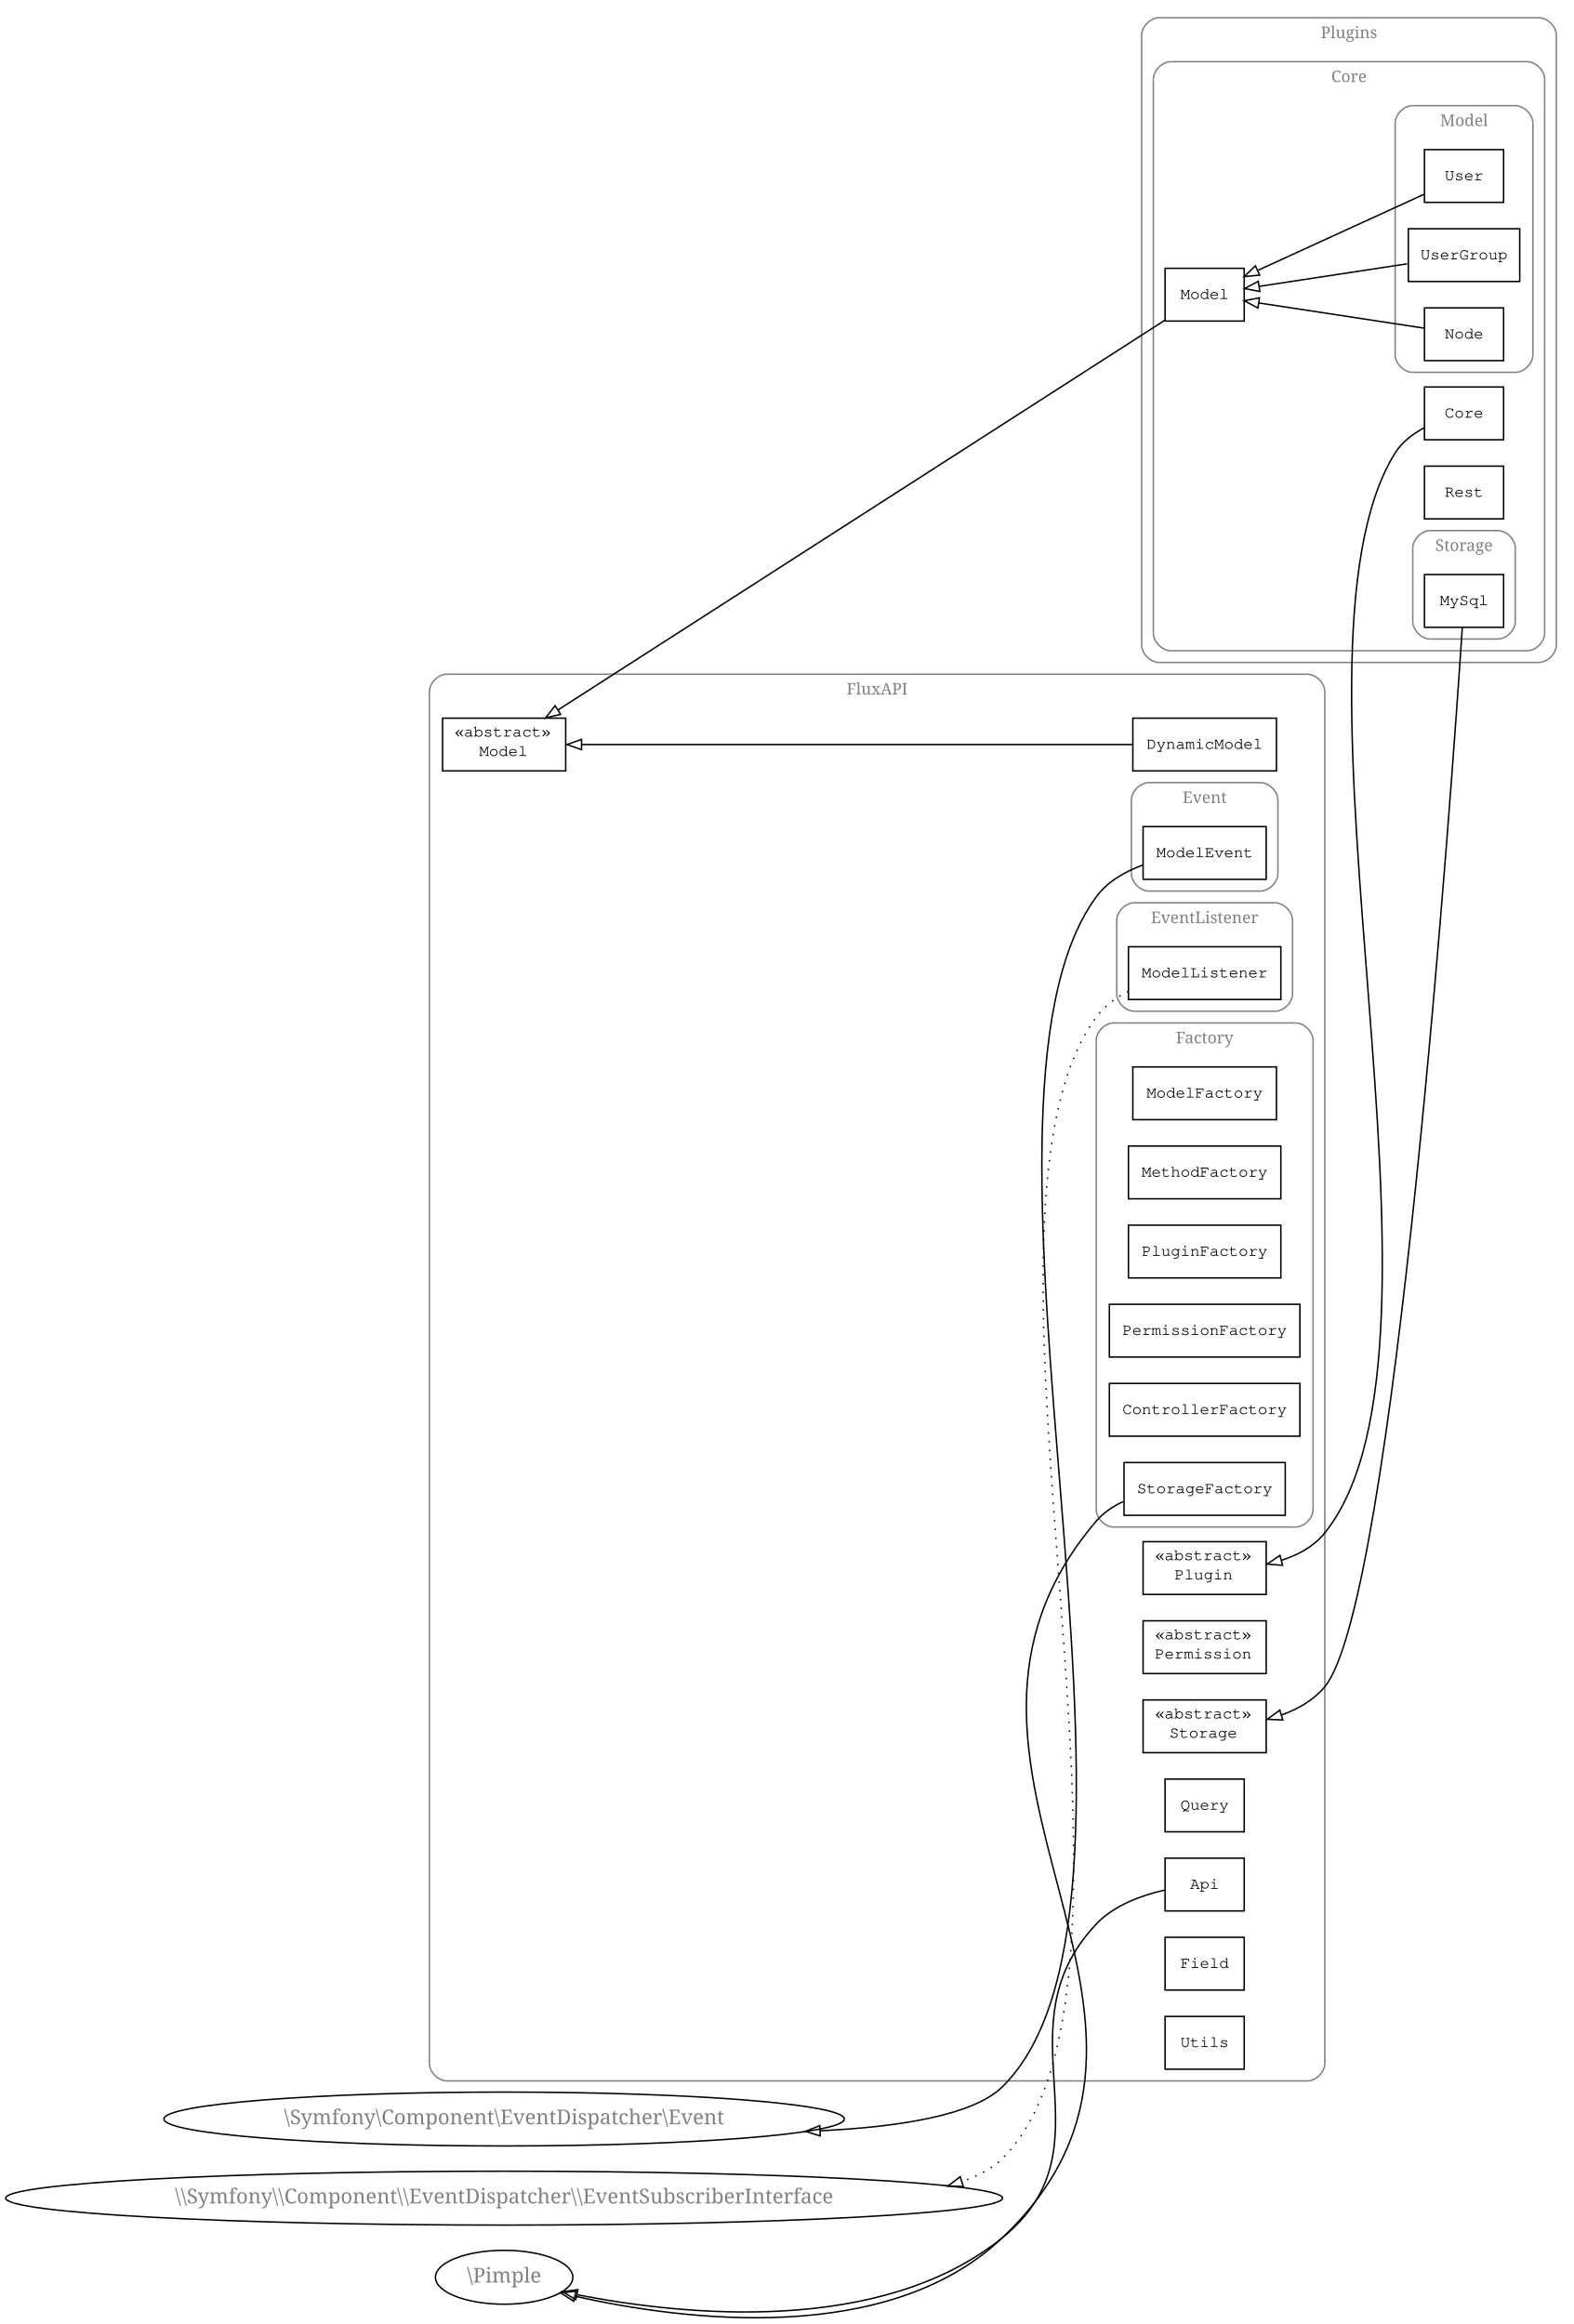
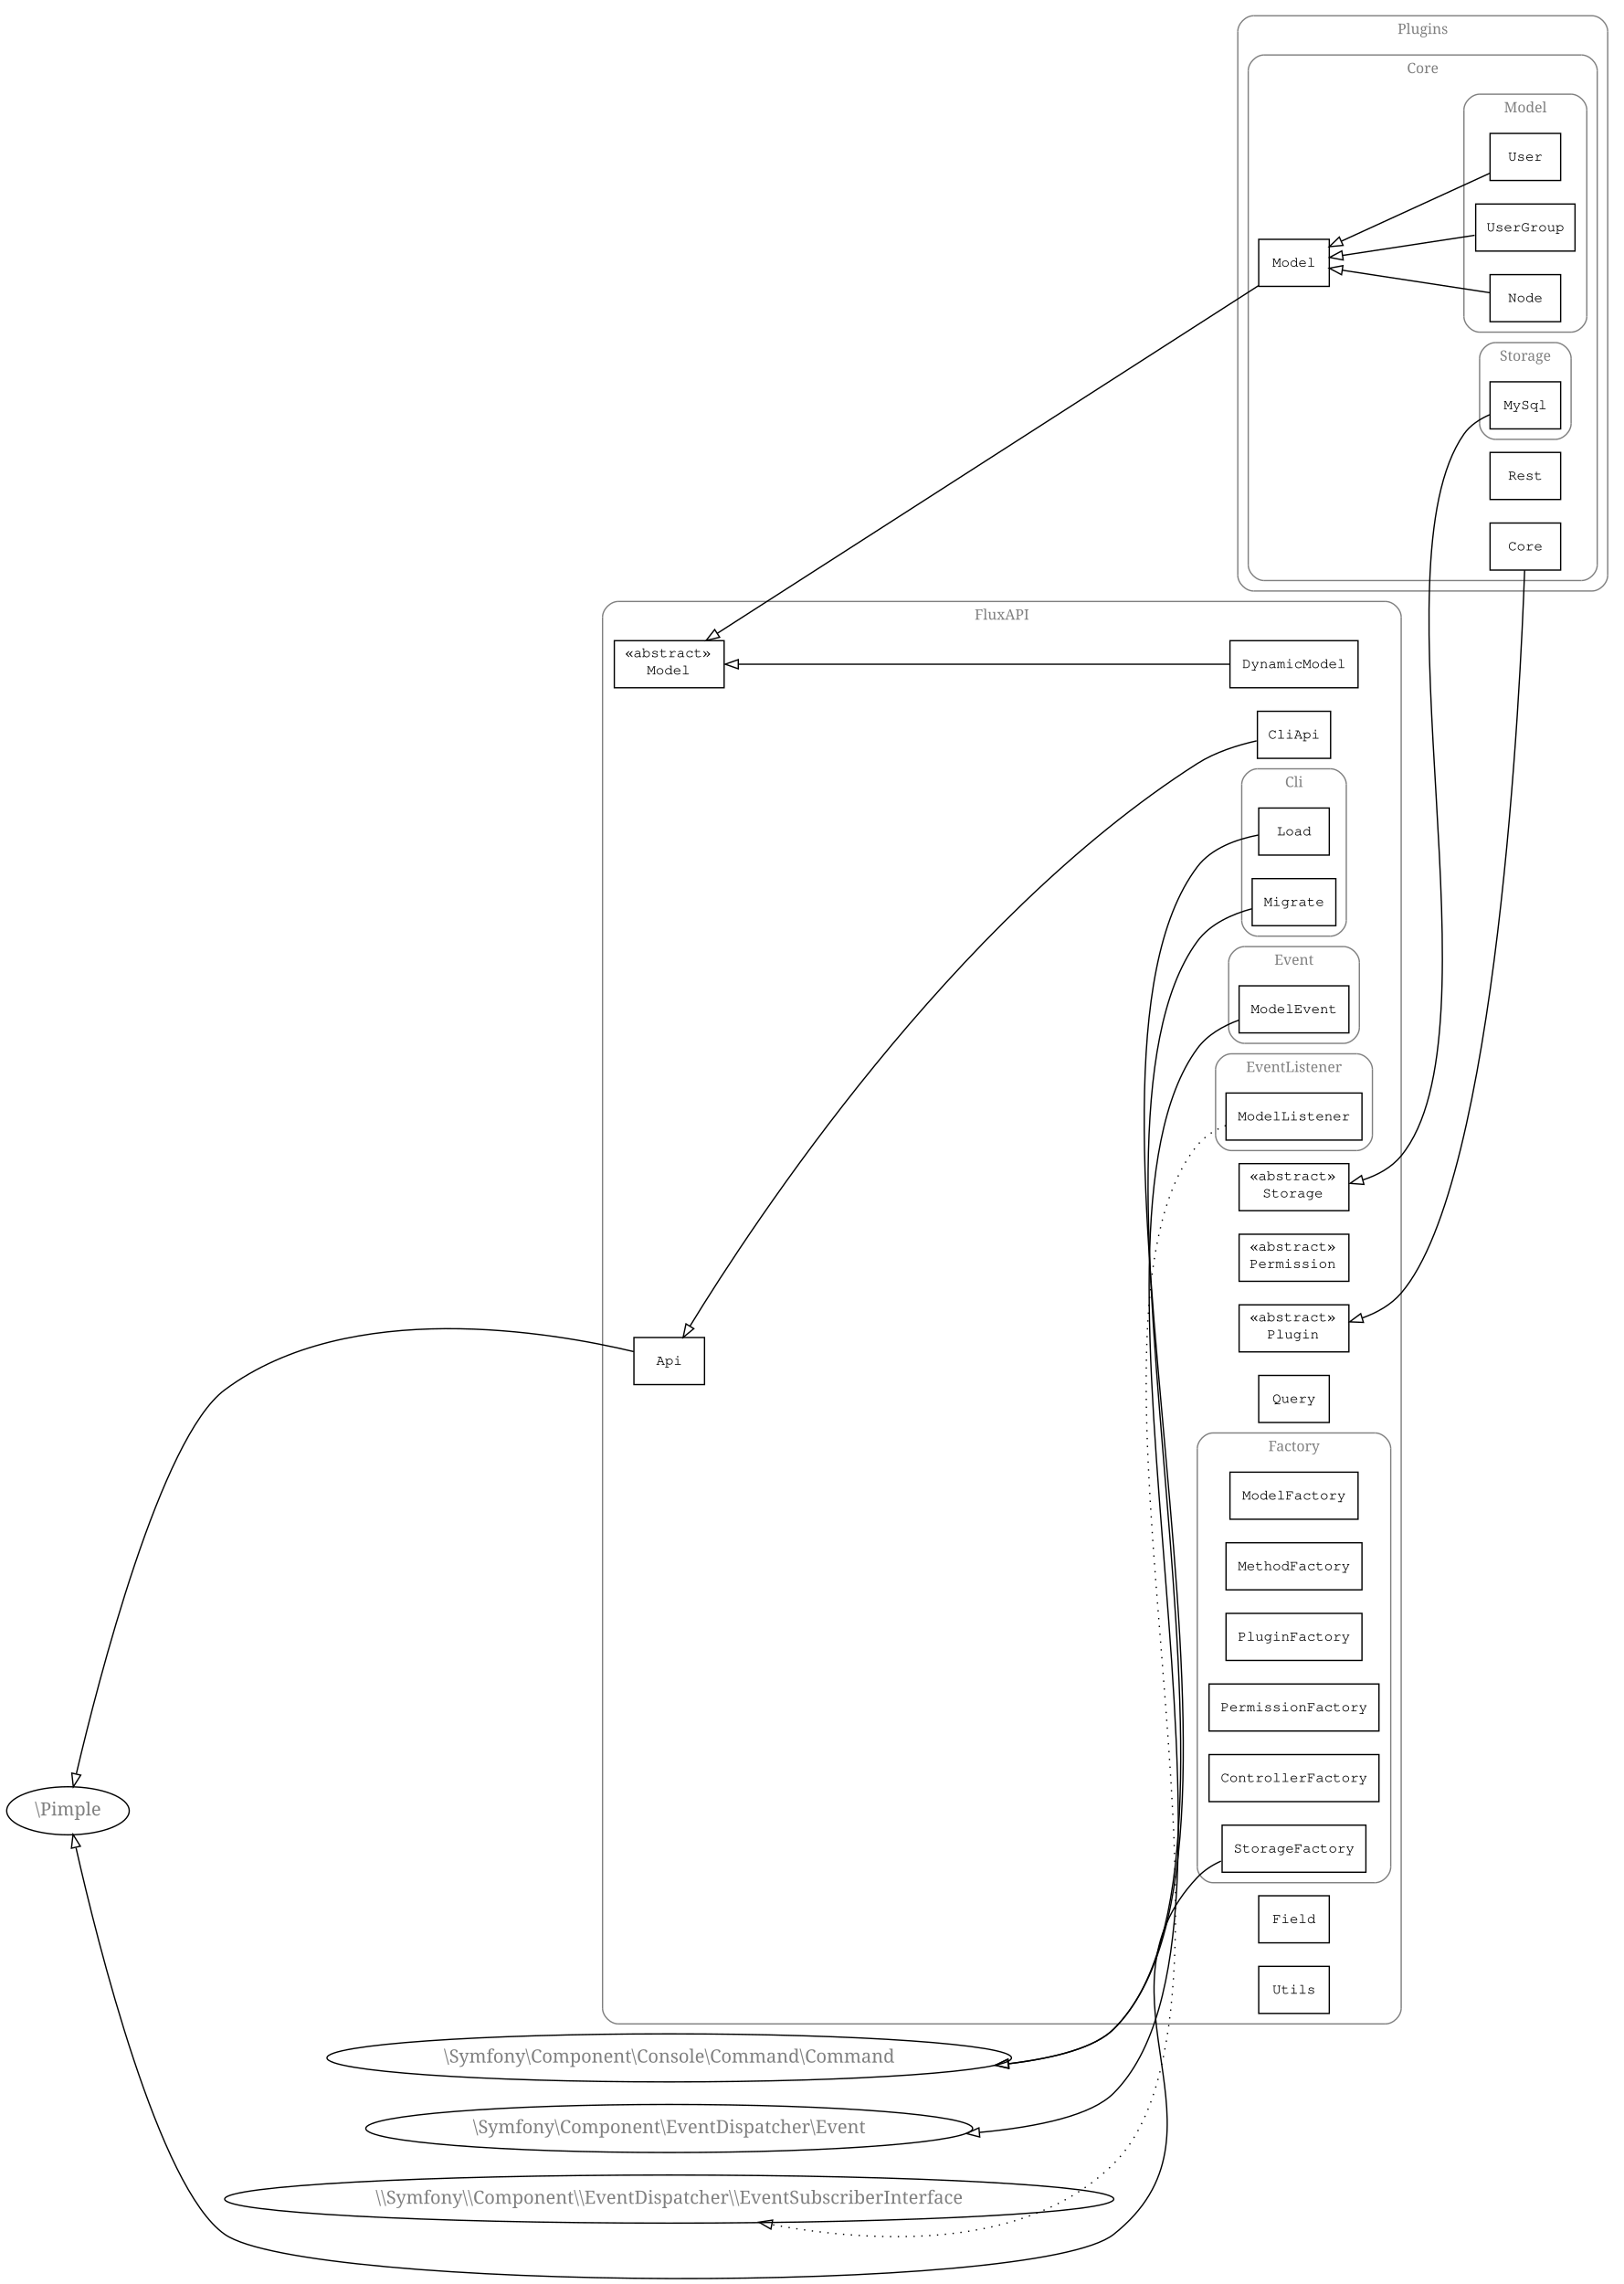
- <svg xmlns="http://www.w3.org/2000/svg" xmlns:xlink="http://www.w3.org/1999/xlink" width="1074pt" height="1586pt" viewBox="0.00 0.00 1074.00 1585.79">
-   <g id="graph1" class="graph" transform="scale(1 1) rotate(0) translate(4 1581.79)">
-     <polygon fill="white" stroke="white" points="-4,5 -4,-1581.79 1071,-1581.79 1071,5 -4,5" />
+ <svg xmlns="http://www.w3.org/2000/svg" xmlns:xlink="http://www.w3.org/1999/xlink" width="1242pt" height="1747pt" viewBox="0.00 0.00 1242.00 1746.90">
+   <g id="graph1" class="graph" transform="scale(1 1) rotate(0) translate(4 1742.9)">
+     <polygon fill="white" stroke="white" points="-4,5 -4,-1742.9 1239,-1742.9 1239,5 -4,5" />
    <g id="graph2" class="cluster">
-       <polyline fill="none" stroke="gray" points="301,-161.785 888,-161.785 " />
-       <path fill="none" stroke="gray" d="M888,-161.785C894,-161.785 900,-167.785 900,-173.785" />
-       <polyline fill="none" stroke="gray" points="900,-173.785 900,-1109.79 " />
-       <path fill="none" stroke="gray" d="M900,-1109.79C900,-1115.79 894,-1121.79 888,-1121.79" />
-       <polyline fill="none" stroke="gray" points="888,-1121.79 301,-1121.79 " />
-       <path fill="none" stroke="gray" d="M301,-1121.79C295,-1121.79 289,-1115.79 289,-1109.79" />
-       <polyline fill="none" stroke="gray" points="289,-1109.79 289,-173.785 " />
-       <path fill="none" stroke="gray" d="M289,-173.785C289,-167.785 295,-161.785 301,-161.785" />
-       <text text-anchor="middle" x="594.5" y="-1107.89" font-family="Times Roman,serif" font-size="11.00" fill="gray">FluxAPI</text>
+       <polyline fill="none" stroke="gray" points="469,-194.904 1056,-194.904 " />
+       <path fill="none" stroke="gray" d="M1056,-194.904C1062,-194.904 1068,-200.904 1068,-206.904" />
+       <polyline fill="none" stroke="gray" points="1068,-206.904 1068,-1270.9 " />
+       <path fill="none" stroke="gray" d="M1068,-1270.9C1068,-1276.9 1062,-1282.9 1056,-1282.9" />
+       <polyline fill="none" stroke="gray" points="1056,-1282.9 469,-1282.9 " />
+       <path fill="none" stroke="gray" d="M469,-1282.9C463,-1282.9 457,-1276.9 457,-1270.9" />
+       <polyline fill="none" stroke="gray" points="457,-1270.9 457,-206.904 " />
+       <path fill="none" stroke="gray" d="M457,-206.904C457,-200.904 463,-194.904 469,-194.904" />
+       <text text-anchor="middle" x="762.5" y="-1269" font-family="Times Roman,serif" font-size="11.00" fill="gray">FluxAPI</text>
    </g>
    <g id="graph3" class="cluster">
-       <polyline fill="none" stroke="gray" points="780,-973.785 856,-973.785 " />
-       <path fill="none" stroke="gray" d="M856,-973.785C862,-973.785 868,-979.785 868,-985.785" />
-       <polyline fill="none" stroke="gray" points="868,-985.785 868,-1035.79 " />
-       <path fill="none" stroke="gray" d="M868,-1035.79C868,-1041.79 862,-1047.79 856,-1047.79" />
-       <polyline fill="none" stroke="gray" points="856,-1047.79 780,-1047.79 " />
-       <path fill="none" stroke="gray" d="M780,-1047.79C774,-1047.79 768,-1041.79 768,-1035.79" />
-       <polyline fill="none" stroke="gray" points="768,-1035.79 768,-985.785 " />
-       <path fill="none" stroke="gray" d="M768,-985.785C768,-979.785 774,-973.785 780,-973.785" />
-       <text text-anchor="middle" x="818" y="-1033.89" font-family="Times Roman,serif" font-size="11.00" fill="gray">Event</text>
+       <polyline fill="none" stroke="gray" points="958,-1026.9 1014,-1026.9 " />
+       <path fill="none" stroke="gray" d="M1014,-1026.9C1020,-1026.9 1026,-1032.9 1026,-1038.9" />
+       <polyline fill="none" stroke="gray" points="1026,-1038.9 1026,-1142.9 " />
+       <path fill="none" stroke="gray" d="M1026,-1142.9C1026,-1148.9 1020,-1154.9 1014,-1154.9" />
+       <polyline fill="none" stroke="gray" points="1014,-1154.9 958,-1154.9 " />
+       <path fill="none" stroke="gray" d="M958,-1154.9C952,-1154.9 946,-1148.9 946,-1142.9" />
+       <polyline fill="none" stroke="gray" points="946,-1142.9 946,-1038.9 " />
+       <path fill="none" stroke="gray" d="M946,-1038.9C946,-1032.9 952,-1026.9 958,-1026.9" />
+       <text text-anchor="middle" x="986" y="-1141" font-family="Times Roman,serif" font-size="11.00" fill="gray">Cli</text>
    </g>
    <g id="graph4" class="cluster">
-       <polyline fill="none" stroke="gray" points="770,-891.785 866,-891.785 " />
-       <path fill="none" stroke="gray" d="M866,-891.785C872,-891.785 878,-897.785 878,-903.785" />
-       <polyline fill="none" stroke="gray" points="878,-903.785 878,-953.785 " />
-       <path fill="none" stroke="gray" d="M878,-953.785C878,-959.785 872,-965.785 866,-965.785" />
-       <polyline fill="none" stroke="gray" points="866,-965.785 770,-965.785 " />
-       <path fill="none" stroke="gray" d="M770,-965.785C764,-965.785 758,-959.785 758,-953.785" />
-       <polyline fill="none" stroke="gray" points="758,-953.785 758,-903.785 " />
-       <path fill="none" stroke="gray" d="M758,-903.785C758,-897.785 764,-891.785 770,-891.785" />
-       <text text-anchor="middle" x="818" y="-951.885" font-family="Times Roman,serif" font-size="11.00" fill="gray">EventListener</text>
+       <polyline fill="none" stroke="gray" points="948,-944.904 1024,-944.904 " />
+       <path fill="none" stroke="gray" d="M1024,-944.904C1030,-944.904 1036,-950.904 1036,-956.904" />
+       <polyline fill="none" stroke="gray" points="1036,-956.904 1036,-1006.9 " />
+       <path fill="none" stroke="gray" d="M1036,-1006.9C1036,-1012.9 1030,-1018.9 1024,-1018.9" />
+       <polyline fill="none" stroke="gray" points="1024,-1018.9 948,-1018.9 " />
+       <path fill="none" stroke="gray" d="M948,-1018.9C942,-1018.9 936,-1012.9 936,-1006.9" />
+       <polyline fill="none" stroke="gray" points="936,-1006.9 936,-956.904 " />
+       <path fill="none" stroke="gray" d="M936,-956.904C936,-950.904 942,-944.904 948,-944.904" />
+       <text text-anchor="middle" x="986" y="-1005" font-family="Times Roman,serif" font-size="11.00" fill="gray">Event</text>
    </g>
    <g id="graph5" class="cluster">
-       <polyline fill="none" stroke="gray" points="756,-539.785 880,-539.785 " />
-       <path fill="none" stroke="gray" d="M880,-539.785C886,-539.785 892,-545.785 892,-551.785" />
-       <polyline fill="none" stroke="gray" points="892,-551.785 892,-871.785 " />
-       <path fill="none" stroke="gray" d="M892,-871.785C892,-877.785 886,-883.785 880,-883.785" />
-       <polyline fill="none" stroke="gray" points="880,-883.785 756,-883.785 " />
-       <path fill="none" stroke="gray" d="M756,-883.785C750,-883.785 744,-877.785 744,-871.785" />
-       <polyline fill="none" stroke="gray" points="744,-871.785 744,-551.785 " />
-       <path fill="none" stroke="gray" d="M744,-551.785C744,-545.785 750,-539.785 756,-539.785" />
-       <text text-anchor="middle" x="818" y="-869.885" font-family="Times Roman,serif" font-size="11.00" fill="gray">Factory</text>
+       <polyline fill="none" stroke="gray" points="938,-862.904 1034,-862.904 " />
+       <path fill="none" stroke="gray" d="M1034,-862.904C1040,-862.904 1046,-868.904 1046,-874.904" />
+       <polyline fill="none" stroke="gray" points="1046,-874.904 1046,-924.904 " />
+       <path fill="none" stroke="gray" d="M1046,-924.904C1046,-930.904 1040,-936.904 1034,-936.904" />
+       <polyline fill="none" stroke="gray" points="1034,-936.904 938,-936.904 " />
+       <path fill="none" stroke="gray" d="M938,-936.904C932,-936.904 926,-930.904 926,-924.904" />
+       <polyline fill="none" stroke="gray" points="926,-924.904 926,-874.904 " />
+       <path fill="none" stroke="gray" d="M926,-874.904C926,-868.904 932,-862.904 938,-862.904" />
+       <text text-anchor="middle" x="986" y="-923.004" font-family="Times Roman,serif" font-size="11.00" fill="gray">EventListener</text>
    </g>
    <g id="graph6" class="cluster">
-       <polyline fill="none" stroke="gray" points="787,-1129.79 1046,-1129.79 " />
-       <path fill="none" stroke="gray" d="M1046,-1129.79C1052,-1129.79 1058,-1135.79 1058,-1141.79" />
-       <polyline fill="none" stroke="gray" points="1058,-1141.79 1058,-1557.79 " />
-       <path fill="none" stroke="gray" d="M1058,-1557.79C1058,-1563.79 1052,-1569.79 1046,-1569.79" />
-       <polyline fill="none" stroke="gray" points="1046,-1569.79 787,-1569.79 " />
-       <path fill="none" stroke="gray" d="M787,-1569.79C781,-1569.79 775,-1563.79 775,-1557.79" />
-       <polyline fill="none" stroke="gray" points="775,-1557.79 775,-1141.79 " />
-       <path fill="none" stroke="gray" d="M775,-1141.79C775,-1135.79 781,-1129.79 787,-1129.79" />
-       <text text-anchor="middle" x="916.5" y="-1555.89" font-family="Times Roman,serif" font-size="11.00" fill="gray">Plugins</text>
+       <polyline fill="none" stroke="gray" points="924,-302.904 1048,-302.904 " />
+       <path fill="none" stroke="gray" d="M1048,-302.904C1054,-302.904 1060,-308.904 1060,-314.904" />
+       <polyline fill="none" stroke="gray" points="1060,-314.904 1060,-634.904 " />
+       <path fill="none" stroke="gray" d="M1060,-634.904C1060,-640.904 1054,-646.904 1048,-646.904" />
+       <polyline fill="none" stroke="gray" points="1048,-646.904 924,-646.904 " />
+       <path fill="none" stroke="gray" d="M924,-646.904C918,-646.904 912,-640.904 912,-634.904" />
+       <polyline fill="none" stroke="gray" points="912,-634.904 912,-314.904 " />
+       <path fill="none" stroke="gray" d="M912,-314.904C912,-308.904 918,-302.904 924,-302.904" />
+       <text text-anchor="middle" x="986" y="-633.004" font-family="Times Roman,serif" font-size="11.00" fill="gray">Factory</text>
    </g>
    <g id="graph7" class="cluster">
-       <polyline fill="none" stroke="gray" points="795,-1137.79 1038,-1137.79 " />
-       <path fill="none" stroke="gray" d="M1038,-1137.79C1044,-1137.79 1050,-1143.79 1050,-1149.79" />
-       <polyline fill="none" stroke="gray" points="1050,-1149.79 1050,-1527.79 " />
-       <path fill="none" stroke="gray" d="M1050,-1527.79C1050,-1533.79 1044,-1539.79 1038,-1539.79" />
-       <polyline fill="none" stroke="gray" points="1038,-1539.79 795,-1539.79 " />
-       <path fill="none" stroke="gray" d="M795,-1539.79C789,-1539.79 783,-1533.79 783,-1527.79" />
-       <polyline fill="none" stroke="gray" points="783,-1527.79 783,-1149.79 " />
-       <path fill="none" stroke="gray" d="M783,-1149.79C783,-1143.79 789,-1137.79 795,-1137.79" />
-       <text text-anchor="middle" x="916.5" y="-1525.89" font-family="Times Roman,serif" font-size="11.00" fill="gray">Core</text>
+       <polyline fill="none" stroke="gray" points="955,-1290.9 1214,-1290.9 " />
+       <path fill="none" stroke="gray" d="M1214,-1290.9C1220,-1290.9 1226,-1296.9 1226,-1302.9" />
+       <polyline fill="none" stroke="gray" points="1226,-1302.9 1226,-1718.9 " />
+       <path fill="none" stroke="gray" d="M1226,-1718.9C1226,-1724.9 1220,-1730.9 1214,-1730.9" />
+       <polyline fill="none" stroke="gray" points="1214,-1730.9 955,-1730.9 " />
+       <path fill="none" stroke="gray" d="M955,-1730.9C949,-1730.9 943,-1724.9 943,-1718.9" />
+       <polyline fill="none" stroke="gray" points="943,-1718.9 943,-1302.9 " />
+       <path fill="none" stroke="gray" d="M943,-1302.9C943,-1296.9 949,-1290.9 955,-1290.9" />
+       <text text-anchor="middle" x="1084.5" y="-1717" font-family="Times Roman,serif" font-size="11.00" fill="gray">Plugins</text>
    </g>
    <g id="graph8" class="cluster">
-       <polyline fill="none" stroke="gray" points="960,-1327.79 1030,-1327.79 " />
-       <path fill="none" stroke="gray" d="M1030,-1327.79C1036,-1327.79 1042,-1333.79 1042,-1339.79" />
-       <polyline fill="none" stroke="gray" points="1042,-1339.79 1042,-1497.79 " />
-       <path fill="none" stroke="gray" d="M1042,-1497.79C1042,-1503.79 1036,-1509.79 1030,-1509.79" />
-       <polyline fill="none" stroke="gray" points="1030,-1509.79 960,-1509.79 " />
-       <path fill="none" stroke="gray" d="M960,-1509.79C954,-1509.79 948,-1503.79 948,-1497.79" />
-       <polyline fill="none" stroke="gray" points="948,-1497.79 948,-1339.79 " />
-       <path fill="none" stroke="gray" d="M948,-1339.79C948,-1333.79 954,-1327.79 960,-1327.79" />
-       <text text-anchor="middle" x="995" y="-1495.89" font-family="Times Roman,serif" font-size="11.00" fill="gray">Model</text>
+       <polyline fill="none" stroke="gray" points="963,-1298.9 1206,-1298.9 " />
+       <path fill="none" stroke="gray" d="M1206,-1298.9C1212,-1298.9 1218,-1304.9 1218,-1310.9" />
+       <polyline fill="none" stroke="gray" points="1218,-1310.9 1218,-1688.9 " />
+       <path fill="none" stroke="gray" d="M1218,-1688.9C1218,-1694.9 1212,-1700.9 1206,-1700.9" />
+       <polyline fill="none" stroke="gray" points="1206,-1700.9 963,-1700.9 " />
+       <path fill="none" stroke="gray" d="M963,-1700.9C957,-1700.9 951,-1694.9 951,-1688.9" />
+       <polyline fill="none" stroke="gray" points="951,-1688.9 951,-1310.9 " />
+       <path fill="none" stroke="gray" d="M951,-1310.9C951,-1304.9 957,-1298.9 963,-1298.9" />
+       <text text-anchor="middle" x="1084.5" y="-1687" font-family="Times Roman,serif" font-size="11.00" fill="gray">Core</text>
    </g>
    <g id="graph9" class="cluster">
-       <polyline fill="none" stroke="gray" points="972,-1145.79 1018,-1145.79 " />
-       <path fill="none" stroke="gray" d="M1018,-1145.79C1024,-1145.79 1030,-1151.79 1030,-1157.79" />
-       <polyline fill="none" stroke="gray" points="1030,-1157.79 1030,-1207.79 " />
-       <path fill="none" stroke="gray" d="M1030,-1207.79C1030,-1213.79 1024,-1219.79 1018,-1219.79" />
-       <polyline fill="none" stroke="gray" points="1018,-1219.79 972,-1219.79 " />
-       <path fill="none" stroke="gray" d="M972,-1219.79C966,-1219.79 960,-1213.79 960,-1207.79" />
-       <polyline fill="none" stroke="gray" points="960,-1207.79 960,-1157.79 " />
-       <path fill="none" stroke="gray" d="M960,-1157.79C960,-1151.79 966,-1145.79 972,-1145.79" />
-       <text text-anchor="middle" x="995" y="-1205.89" font-family="Times Roman,serif" font-size="11.00" fill="gray">Storage</text>
+       <polyline fill="none" stroke="gray" points="1128,-1488.9 1198,-1488.9 " />
+       <path fill="none" stroke="gray" d="M1198,-1488.9C1204,-1488.9 1210,-1494.9 1210,-1500.9" />
+       <polyline fill="none" stroke="gray" points="1210,-1500.9 1210,-1658.9 " />
+       <path fill="none" stroke="gray" d="M1210,-1658.9C1210,-1664.9 1204,-1670.9 1198,-1670.9" />
+       <polyline fill="none" stroke="gray" points="1198,-1670.9 1128,-1670.9 " />
+       <path fill="none" stroke="gray" d="M1128,-1670.9C1122,-1670.9 1116,-1664.9 1116,-1658.9" />
+       <polyline fill="none" stroke="gray" points="1116,-1658.9 1116,-1500.9 " />
+       <path fill="none" stroke="gray" d="M1116,-1500.9C1116,-1494.9 1122,-1488.9 1128,-1488.9" />
+       <text text-anchor="middle" x="1163" y="-1657" font-family="Times Roman,serif" font-size="11.00" fill="gray">Model</text>
+     </g>
+     <g id="graph10" class="cluster">
+       <polyline fill="none" stroke="gray" points="1140,-1406.9 1186,-1406.9 " />
+       <path fill="none" stroke="gray" d="M1186,-1406.9C1192,-1406.9 1198,-1412.9 1198,-1418.9" />
+       <polyline fill="none" stroke="gray" points="1198,-1418.9 1198,-1468.9 " />
+       <path fill="none" stroke="gray" d="M1198,-1468.9C1198,-1474.9 1192,-1480.9 1186,-1480.9" />
+       <polyline fill="none" stroke="gray" points="1186,-1480.9 1140,-1480.9 " />
+       <path fill="none" stroke="gray" d="M1140,-1480.9C1134,-1480.9 1128,-1474.9 1128,-1468.9" />
+       <polyline fill="none" stroke="gray" points="1128,-1468.9 1128,-1418.9 " />
+       <path fill="none" stroke="gray" d="M1128,-1418.9C1128,-1412.9 1134,-1406.9 1140,-1406.9" />
+       <text text-anchor="middle" x="1163" y="-1467" font-family="Times Roman,serif" font-size="11.00" fill="gray">Storage</text>
    </g>
    <g id="node3" class="node">
+       <a xlink:href="FluxAPI.Cli.Load.html" xlink:title="Load" target="_parent">
+         <polygon fill="none" stroke="black" points="1013,-1124.9 959,-1124.9 959,-1088.9 1013,-1088.9 1013,-1124.9" />
+         <text text-anchor="middle" x="986" y="-1104" font-family="Courier,monospace" font-size="11.00">Load</text>
+       </a>
+     </g>
+     <g id="node43" class="node">
+       <ellipse fill="none" stroke="black" cx="508" cy="-168.904" rx="261.837" ry="18.385" />
+       <text text-anchor="middle" x="508" y="-165.304" font-family="Times Roman,serif" font-size="14.00" fill="gray">\Symfony\Component\Console\Command\Command</text>
+     </g>
+     <g id="edge17" class="edge">
+       <path fill="none" stroke="black" d="M958.754,-1104.25C942.501,-1101.14 922.955,-1094.42 912,-1079.9 792.7,-921.796 988.561,-330.45 848,-190.904 833.935,-176.941 803.936,-168.78 767.31,-164.341" />
+       <polygon fill="none" stroke="black" points="767.663,-160.859 757.339,-163.239 766.893,-167.817 767.663,-160.859" />
+     </g>
+     <g id="node4" class="node">
+       <a xlink:href="FluxAPI.Cli.Migrate.html" xlink:title="Migrate" target="_parent">
+         <polygon fill="none" stroke="black" points="1018,-1070.9 954,-1070.9 954,-1034.9 1018,-1034.9 1018,-1070.9" />
+         <text text-anchor="middle" x="986" y="-1050" font-family="Courier,monospace" font-size="11.00">Migrate</text>
+       </a>
+     </g>
+     <g id="edge19" class="edge">
+       <path fill="none" stroke="black" d="M953.847,-1047.87C938.69,-1043.77 921.817,-1036.33 912,-1022.9 802.571,-873.199 979.917,-321.227 848,-190.904 834.009,-177.082 804.345,-168.956 768.095,-164.5" />
+       <polygon fill="none" stroke="black" points="768.03,-160.971 757.704,-163.339 767.253,-167.928 768.03,-160.971" />
+     </g>
+     <g id="node6" class="node">
      <a xlink:href="FluxAPI.Event.ModelEvent.html" xlink:title="ModelEvent" target="_parent">
-         <polygon fill="none" stroke="black" points="860,-1017.79 776,-1017.79 776,-981.785 860,-981.785 860,-1017.79" />
-         <text text-anchor="middle" x="818" y="-996.885" font-family="Courier,monospace" font-size="11.00">ModelEvent</text>
+         <polygon fill="none" stroke="black" points="1028,-988.904 944,-988.904 944,-952.904 1028,-952.904 1028,-988.904" />
+         <text text-anchor="middle" x="986" y="-968.004" font-family="Courier,monospace" font-size="11.00">ModelEvent</text>
+       </a>
+     </g>
+     <g id="node48" class="node">
+       <ellipse fill="none" stroke="black" cx="508" cy="-114.904" rx="232.138" ry="18.385" />
+       <text text-anchor="middle" x="508" y="-111.304" font-family="Times Roman,serif" font-size="14.00" fill="gray">\Symfony\Component\EventDispatcher\Event</text>
+     </g>
+     <g id="edge25" class="edge">
+       <path fill="none" stroke="black" d="M943.863,-962.692C931.731,-958.248 919.706,-951.412 912,-940.904 806.659,-797.268 973.996,-267.814 848,-141.904 831.234,-125.15 791.705,-116.234 745.289,-111.893" />
+       <polygon fill="none" stroke="black" points="745.548,-108.402 735.286,-111.034 744.95,-115.376 745.548,-108.402" />
+     </g>
+     <g id="node8" class="node">
+       <a xlink:href="FluxAPI.EventListener.ModelListener.html" xlink:title="ModelListener" target="_parent">
+         <polygon fill="none" stroke="black" points="1038,-906.904 934,-906.904 934,-870.904 1038,-870.904 1038,-906.904" />
+         <text text-anchor="middle" x="986" y="-886.004" font-family="Courier,monospace" font-size="11.00">ModelListener</text>
+       </a>
+     </g>
+     <g id="node56" class="node">
+       <ellipse fill="none" stroke="black" cx="508" cy="-60.904" rx="340.118" ry="18.385" />
+       <text text-anchor="middle" x="508" y="-57.304" font-family="Times Roman,serif" font-size="14.00" fill="gray">\\Symfony\\Component\\EventDispatcher\\EventSubscriberInterface</text>
+     </g>
+     <g id="edge39" class="edge">
+       <path fill="none" stroke="black" stroke-dasharray="1,5" d="M933.808,-882.036C925.426,-878.705 917.66,-873.876 912,-866.904 802.526,-732.052 970.988,-210.557 848,-87.904 780.789,-20.876 664.435,-27.205 586.837,-41.303" />
+       <polygon fill="none" stroke="black" points="585.798,-37.938 576.627,-43.243 587.105,-44.815 585.798,-37.938" />
+     </g>
+     <g id="node10" class="node">
+       <a xlink:href="FluxAPI.Factory.ModelFactory.html" xlink:title="ModelFactory" target="_parent">
+         <polygon fill="none" stroke="black" points="1035,-616.904 937,-616.904 937,-580.904 1035,-580.904 1035,-616.904" />
+         <text text-anchor="middle" x="986" y="-596.004" font-family="Courier,monospace" font-size="11.00">ModelFactory</text>
+       </a>
+     </g>
+     <g id="node11" class="node">
+       <a xlink:href="FluxAPI.Factory.MethodFactory.html" xlink:title="MethodFactory" target="_parent">
+         <polygon fill="none" stroke="black" points="1038,-562.904 934,-562.904 934,-526.904 1038,-526.904 1038,-562.904" />
+         <text text-anchor="middle" x="986" y="-542.004" font-family="Courier,monospace" font-size="11.00">MethodFactory</text>
+       </a>
+     </g>
+     <g id="node12" class="node">
+       <a xlink:href="FluxAPI.Factory.PluginFactory.html" xlink:title="PluginFactory" target="_parent">
+         <polygon fill="none" stroke="black" points="1038,-508.904 934,-508.904 934,-472.904 1038,-472.904 1038,-508.904" />
+         <text text-anchor="middle" x="986" y="-488.004" font-family="Courier,monospace" font-size="11.00">PluginFactory</text>
+       </a>
+     </g>
+     <g id="node13" class="node">
+       <a xlink:href="FluxAPI.Factory.PermissionFactory.html" xlink:title="PermissionFactory" target="_parent">
+         <polygon fill="none" stroke="black" points="1051,-454.904 921,-454.904 921,-418.904 1051,-418.904 1051,-454.904" />
+         <text text-anchor="middle" x="986" y="-434.004" font-family="Courier,monospace" font-size="11.00">PermissionFactory</text>
+       </a>
+     </g>
+     <g id="node14" class="node">
+       <a xlink:href="FluxAPI.Factory.ControllerFactory.html" xlink:title="ControllerFactory" target="_parent">
+         <polygon fill="none" stroke="black" points="1051,-400.904 921,-400.904 921,-364.904 1051,-364.904 1051,-400.904" />
+         <text text-anchor="middle" x="986" y="-380.004" font-family="Courier,monospace" font-size="11.00">ControllerFactory</text>
+       </a>
+     </g>
+     <g id="node15" class="node">
+       <a xlink:href="FluxAPI.Factory.StorageFactory.html" xlink:title="StorageFactory" target="_parent">
+         <polygon fill="none" stroke="black" points="1041,-346.904 931,-346.904 931,-310.904 1041,-310.904 1041,-346.904" />
+         <text text-anchor="middle" x="986" y="-326.004" font-family="Courier,monospace" font-size="11.00">StorageFactory</text>
      </a>
    </g>
    <g id="node40" class="node">
-       <ellipse fill="none" stroke="black" cx="340" cy="-135.785" rx="232.138" ry="18.385" />
-       <text text-anchor="middle" x="340" y="-132.185" font-family="Times Roman,serif" font-size="14.00" fill="gray">\Symfony\Component\EventDispatcher\Event</text>
-     </g>
-     <g id="edge18" class="edge">
-       <path fill="none" stroke="black" d="M775.855,-991.579C763.722,-987.136 751.7,-980.298 744,-969.785 637.049,-823.758 808.884,-284.873 680,-157.785 660.58,-138.636 611.036,-130.428 555.589,-127.763" />
-       <polygon fill="none" stroke="black" points="555.681,-124.264 545.543,-127.342 555.387,-131.258 555.681,-124.264" />
-     </g>
-     <g id="node5" class="node">
-       <a xlink:href="FluxAPI.EventListener.ModelListener.html" xlink:title="ModelListener" target="_parent">
-         <polygon fill="none" stroke="black" points="870,-935.785 766,-935.785 766,-899.785 870,-899.785 870,-935.785" />
-         <text text-anchor="middle" x="818" y="-914.885" font-family="Courier,monospace" font-size="11.00">ModelListener</text>
-       </a>
-     </g>
-     <g id="node48" class="node">
-       <ellipse fill="none" stroke="black" cx="340" cy="-81.785" rx="340.118" ry="18.385" />
-       <text text-anchor="middle" x="340" y="-78.185" font-family="Times Roman,serif" font-size="14.00" fill="gray">\\Symfony\\Component\\EventDispatcher\\EventSubscriberInterface</text>
-     </g>
-     <g id="edge32" class="edge">
-       <path fill="none" stroke="black" stroke-dasharray="1,5" d="M765.922,-905.3C757.421,-901.058 749.583,-895.381 744,-887.785 641.136,-747.826 802.988,-231.438 680,-108.785 673.694,-102.496 664.175,-97.312 652.285,-93.061" />
-       <polygon fill="none" stroke="black" points="653.337,-89.722 642.745,-89.988 651.191,-96.385 653.337,-89.722" />
-     </g>
-     <g id="node7" class="node">
-       <a xlink:href="FluxAPI.Factory.ModelFactory.html" xlink:title="ModelFactory" target="_parent">
-         <polygon fill="none" stroke="black" points="867,-853.785 769,-853.785 769,-817.785 867,-817.785 867,-853.785" />
-         <text text-anchor="middle" x="818" y="-832.885" font-family="Courier,monospace" font-size="11.00">ModelFactory</text>
-       </a>
-     </g>
-     <g id="node8" class="node">
-       <a xlink:href="FluxAPI.Factory.MethodFactory.html" xlink:title="MethodFactory" target="_parent">
-         <polygon fill="none" stroke="black" points="870,-799.785 766,-799.785 766,-763.785 870,-763.785 870,-799.785" />
-         <text text-anchor="middle" x="818" y="-778.885" font-family="Courier,monospace" font-size="11.00">MethodFactory</text>
-       </a>
-     </g>
-     <g id="node9" class="node">
-       <a xlink:href="FluxAPI.Factory.PluginFactory.html" xlink:title="PluginFactory" target="_parent">
-         <polygon fill="none" stroke="black" points="870,-745.785 766,-745.785 766,-709.785 870,-709.785 870,-745.785" />
-         <text text-anchor="middle" x="818" y="-724.885" font-family="Courier,monospace" font-size="11.00">PluginFactory</text>
-       </a>
-     </g>
-     <g id="node10" class="node">
-       <a xlink:href="FluxAPI.Factory.PermissionFactory.html" xlink:title="PermissionFactory" target="_parent">
-         <polygon fill="none" stroke="black" points="883,-691.785 753,-691.785 753,-655.785 883,-655.785 883,-691.785" />
-         <text text-anchor="middle" x="818" y="-670.885" font-family="Courier,monospace" font-size="11.00">PermissionFactory</text>
-       </a>
-     </g>
-     <g id="node11" class="node">
-       <a xlink:href="FluxAPI.Factory.ControllerFactory.html" xlink:title="ControllerFactory" target="_parent">
-         <polygon fill="none" stroke="black" points="883,-637.785 753,-637.785 753,-601.785 883,-601.785 883,-637.785" />
-         <text text-anchor="middle" x="818" y="-616.885" font-family="Courier,monospace" font-size="11.00">ControllerFactory</text>
-       </a>
-     </g>
-     <g id="node12" class="node">
-       <a xlink:href="FluxAPI.Factory.StorageFactory.html" xlink:title="StorageFactory" target="_parent">
-         <polygon fill="none" stroke="black" points="873,-583.785 763,-583.785 763,-547.785 873,-547.785 873,-583.785" />
-         <text text-anchor="middle" x="818" y="-562.885" font-family="Courier,monospace" font-size="11.00">StorageFactory</text>
-       </a>
+       <ellipse fill="none" stroke="black" cx="48" cy="-357.904" rx="46.877" ry="18.385" />
+       <text text-anchor="middle" x="48" y="-354.304" font-family="Times Roman,serif" font-size="14.00" fill="gray">\Pimple</text>
+     </g>
+     <g id="edge23" class="edge">
+       <path fill="none" stroke="black" d="M930.132,-319.433C923.357,-316.342 917.057,-312.267 912,-306.904 826.502,-216.234 945.662,-111.319 848,-33.904 788.79,13.03 230.013,9.258 168,-33.904 117.308,-69.187 70.521,-257.358 54.158,-329.617" />
+       <polygon fill="none" stroke="black" points="50.65,-329.27 51.883,-339.793 57.481,-330.798 50.65,-329.27" />
+     </g>
+     <g id="node16" class="node">
+       <a xlink:href="FluxAPI.Api.html" xlink:title="Api" target="_parent">
+         <polygon fill="none" stroke="black" points="535,-719.904 481,-719.904 481,-683.904 535,-683.904 535,-719.904" />
+         <text text-anchor="middle" x="508" y="-699.004" font-family="Courier,monospace" font-size="11.00">Api</text>
+       </a>
+     </g>
+     <g id="edge13" class="edge">
+       <path fill="none" stroke="black" d="M480.874,-709.117C418.597,-723.949 263.411,-750.844 168,-679.904 118.819,-643.337 71.288,-458.067 54.435,-386.33" />
+       <polygon fill="none" stroke="black" points="57.758,-385.165 52.087,-376.216 50.939,-386.748 57.758,-385.165" />
+     </g>
+     <g id="node17" class="node">
+       <a xlink:href="FluxAPI.CliApi.html" xlink:title="CliApi" target="_parent">
+         <polygon fill="none" stroke="black" points="1014,-1198.9 958,-1198.9 958,-1162.9 1014,-1162.9 1014,-1198.9" />
+         <text text-anchor="middle" x="986" y="-1178" font-family="Courier,monospace" font-size="11.00">CliApi</text>
+       </a>
+     </g>
+     <g id="edge15" class="edge">
+       <path fill="none" stroke="black" d="M957.374,-1176.28C942.951,-1173.02 925.672,-1167.63 912,-1158.9 724.128,-1039.03 572.126,-807.416 523.978,-728.78" />
+       <polygon fill="none" stroke="black" points="526.808,-726.697 518.626,-719.966 520.825,-730.33 526.808,-726.697" />
+     </g>
+     <g id="node18" class="node">
+       <a xlink:href="FluxAPI.Model.html" xlink:title="«abstract»&lt;br/&gt;Model" target="_parent">
+         <polygon fill="none" stroke="black" points="550,-1252.9 466,-1252.9 466,-1216.9 550,-1216.9 550,-1252.9" />
+         <text text-anchor="start" x="474" y="-1240.34" font-family="Courier,monospace" font-size="11.00">«abstract»</text>
+         <text text-anchor="start" x="491" y="-1227.14" font-family="Courier,monospace" font-size="11.00">Model</text>
+       </a>
+     </g>
+     <g id="node19" class="node">
+       <a xlink:href="FluxAPI.Storage.html" xlink:title="«abstract»&lt;br/&gt;Storage" target="_parent">
+         <polygon fill="none" stroke="black" points="1028,-852.904 944,-852.904 944,-816.904 1028,-816.904 1028,-852.904" />
+         <text text-anchor="start" x="952" y="-840.337" font-family="Courier,monospace" font-size="11.00">«abstract»</text>
+         <text text-anchor="start" x="962" y="-827.137" font-family="Courier,monospace" font-size="11.00">Storage</text>
+       </a>
+     </g>
+     <g id="node20" class="node">
+       <a xlink:href="FluxAPI.Permission.html" xlink:title="«abstract»&lt;br/&gt;Permission" target="_parent">
+         <polygon fill="none" stroke="black" points="1028,-798.904 944,-798.904 944,-762.904 1028,-762.904 1028,-798.904" />
+         <text text-anchor="start" x="952" y="-786.337" font-family="Courier,monospace" font-size="11.00">«abstract»</text>
+         <text text-anchor="start" x="952" y="-773.137" font-family="Courier,monospace" font-size="11.00">Permission</text>
+       </a>
+     </g>
+     <g id="node21" class="node">
+       <a xlink:href="FluxAPI.Plugin.html" xlink:title="«abstract»&lt;br/&gt;Plugin" target="_parent">
+         <polygon fill="none" stroke="black" points="1028,-744.904 944,-744.904 944,-708.904 1028,-708.904 1028,-744.904" />
+         <text text-anchor="start" x="952" y="-732.337" font-family="Courier,monospace" font-size="11.00">«abstract»</text>
+         <text text-anchor="start" x="965.5" y="-719.137" font-family="Courier,monospace" font-size="11.00">Plugin</text>
+       </a>
+     </g>
+     <g id="node22" class="node">
+       <a xlink:href="FluxAPI.Query.html" xlink:title="Query" target="_parent">
+         <polygon fill="none" stroke="black" points="1013,-690.904 959,-690.904 959,-654.904 1013,-654.904 1013,-690.904" />
+         <text text-anchor="middle" x="986" y="-670.004" font-family="Courier,monospace" font-size="11.00">Query</text>
+       </a>
+     </g>
+     <g id="node23" class="node">
+       <a xlink:href="FluxAPI.DynamicModel.html" xlink:title="DynamicModel" target="_parent">
+         <polygon fill="none" stroke="black" points="1035,-1252.9 937,-1252.9 937,-1216.9 1035,-1216.9 1035,-1252.9" />
+         <text text-anchor="middle" x="986" y="-1232" font-family="Courier,monospace" font-size="11.00">DynamicModel</text>
+       </a>
+     </g>
+     <g id="edge21" class="edge">
+       <path fill="none" stroke="black" d="M936.646,-1234.9C846.06,-1234.9 654.031,-1234.9 560.882,-1234.9" />
+       <polygon fill="none" stroke="black" points="560.833,-1231.4 550.833,-1234.9 560.833,-1238.4 560.833,-1231.4" />
+     </g>
+     <g id="node24" class="node">
+       <a xlink:href="FluxAPI.Field.html" xlink:title="Field" target="_parent">
+         <polygon fill="none" stroke="black" points="1013,-292.904 959,-292.904 959,-256.904 1013,-256.904 1013,-292.904" />
+         <text text-anchor="middle" x="986" y="-272.004" font-family="Courier,monospace" font-size="11.00">Field</text>
+       </a>
+     </g>
+     <g id="node25" class="node">
+       <a xlink:href="FluxAPI.Utils.html" xlink:title="Utils" target="_parent">
+         <polygon fill="none" stroke="black" points="1013,-238.904 959,-238.904 959,-202.904 1013,-202.904 1013,-238.904" />
+         <text text-anchor="middle" x="986" y="-218.004" font-family="Courier,monospace" font-size="11.00">Utils</text>
+       </a>
+     </g>
+     <g id="node29" class="node">
+       <a xlink:href="Plugins.Core.Model.User.html" xlink:title="User" target="_parent">
+         <polygon fill="none" stroke="black" points="1190,-1640.9 1136,-1640.9 1136,-1604.9 1190,-1604.9 1190,-1640.9" />
+         <text text-anchor="middle" x="1163" y="-1620" font-family="Courier,monospace" font-size="11.00">User</text>
+       </a>
+     </g>
+     <g id="node35" class="node">
+       <a xlink:href="Plugins.Core.Model.html" xlink:title="Model" target="_parent">
+         <polygon fill="none" stroke="black" points="1013,-1559.9 959,-1559.9 959,-1523.9 1013,-1523.9 1013,-1559.9" />
+         <text text-anchor="middle" x="986" y="-1539" font-family="Courier,monospace" font-size="11.00">Model</text>
+       </a>
+     </g>
+     <g id="edge29" class="edge">
+       <path fill="none" stroke="black" d="M1135.73,-1610.43C1105.37,-1596.53 1056.15,-1574.01 1022.49,-1558.6" />
+       <polygon fill="none" stroke="black" points="1023.56,-1555.24 1013.01,-1554.26 1020.65,-1561.61 1023.56,-1555.24" />
+     </g>
+     <g id="node30" class="node">
+       <a xlink:href="Plugins.Core.Model.UserGroup.html" xlink:title="UserGroup" target="_parent">
+         <polygon fill="none" stroke="black" points="1201,-1586.9 1125,-1586.9 1125,-1550.9 1201,-1550.9 1201,-1586.9" />
+         <text text-anchor="middle" x="1163" y="-1566" font-family="Courier,monospace" font-size="11.00">UserGroup</text>
+       </a>
+     </g>
+     <g id="edge31" class="edge">
+       <path fill="none" stroke="black" d="M1124.16,-1562.98C1094.12,-1558.4 1052.79,-1552.09 1023.18,-1547.58" />
+       <polygon fill="none" stroke="black" points="1023.64,-1544.11 1013.23,-1546.06 1022.59,-1551.03 1023.64,-1544.11" />
+     </g>
+     <g id="node31" class="node">
+       <a xlink:href="Plugins.Core.Model.Node.html" xlink:title="Node" target="_parent">
+         <polygon fill="none" stroke="black" points="1190,-1532.9 1136,-1532.9 1136,-1496.9 1190,-1496.9 1190,-1532.9" />
+         <text text-anchor="middle" x="1163" y="-1512" font-family="Courier,monospace" font-size="11.00">Node</text>
+       </a>
+     </g>
+     <g id="edge33" class="edge">
+       <path fill="none" stroke="black" d="M1135.73,-1519.06C1105.5,-1523.68 1056.57,-1531.14 1022.92,-1536.27" />
+       <polygon fill="none" stroke="black" points="1022.37,-1532.82 1013.01,-1537.78 1023.42,-1539.74 1022.37,-1532.82" />
+     </g>
+     <g id="node33" class="node">
+       <a xlink:href="Plugins.Core.Storage.MySql.html" xlink:title="MySql" target="_parent">
+         <polygon fill="none" stroke="black" points="1190,-1450.9 1136,-1450.9 1136,-1414.9 1190,-1414.9 1190,-1450.9" />
+         <text text-anchor="middle" x="1163" y="-1430" font-family="Courier,monospace" font-size="11.00">MySql</text>
+       </a>
+     </g>
+     <g id="edge27" class="edge">
+       <path fill="none" stroke="black" d="M1135.69,-1425.75C1128.15,-1422.45 1120.75,-1417.7 1116,-1410.9 1045.48,-1309.97 1146.03,-954.149 1068,-858.904 1060.58,-849.852 1049.95,-844.1 1038.79,-840.474" />
+       <polygon fill="none" stroke="black" points="1039.48,-837.034 1028.91,-837.804 1037.65,-843.792 1039.48,-837.034" />
+     </g>
+     <g id="node34" class="node">
+       <a xlink:href="Plugins.Core.Rest.html" xlink:title="Rest" target="_parent">
+         <polygon fill="none" stroke="black" points="1190,-1396.9 1136,-1396.9 1136,-1360.9 1190,-1360.9 1190,-1396.9" />
+         <text text-anchor="middle" x="1163" y="-1376" font-family="Courier,monospace" font-size="11.00">Rest</text>
+       </a>
+     </g>
+     <g id="edge35" class="edge">
+       <path fill="none" stroke="black" d="M958.931,-1524.52C877.905,-1472.48 637.197,-1317.88 544.738,-1258.5" />
+       <polygon fill="none" stroke="black" points="546.569,-1255.52 536.264,-1253.06 542.787,-1261.41 546.569,-1255.52" />
    </g>
    <g id="node36" class="node">
-       <ellipse fill="none" stroke="black" cx="340" cy="-27.785" rx="46.877" ry="18.385" />
-       <text text-anchor="middle" x="340" y="-24.185" font-family="Times Roman,serif" font-size="14.00" fill="gray">\Pimple</text>
-     </g>
-     <g id="edge16" class="edge">
-       <path fill="none" stroke="black" d="M762.357,-557.11C755.374,-553.914 748.956,-549.599 744,-543.785 601.796,-376.989 838.882,-205.78 680,-54.785 601.599,19.724 461.985,1.652 388.424,-14.818" />
-       <polygon fill="none" stroke="black" points="387.446,-11.451 378.495,-17.121 389.028,-18.27 387.446,-11.451" />
-     </g>
-     <g id="node13" class="node">
-       <a xlink:href="FluxAPI.Api.html" xlink:title="Api" target="_parent">
-         <polygon fill="none" stroke="black" points="845,-313.785 791,-313.785 791,-277.785 845,-277.785 845,-313.785" />
-         <text text-anchor="middle" x="818" y="-292.885" font-family="Courier,monospace" font-size="11.00">Api</text>
-       </a>
-     </g>
-     <g id="edge12" class="edge">
-       <path fill="none" stroke="black" d="M790.729,-292.004C775.085,-288.484 756.193,-281.723 744,-268.785 675.913,-196.54 757.21,-117.186 680,-54.785 597.039,12.264 462.48,-1.679 390.017,-15.83" />
-       <polygon fill="none" stroke="black" points="388.892,-12.487 379.79,-17.91 390.287,-19.347 388.892,-12.487" />
-     </g>
-     <g id="node14" class="node">
-       <a xlink:href="FluxAPI.Model.html" xlink:title="«abstract»&lt;br/&gt;Model" target="_parent">
-         <polygon fill="none" stroke="black" points="382,-1091.79 298,-1091.79 298,-1055.79 382,-1055.79 382,-1091.79" />
-         <text text-anchor="start" x="306" y="-1079.22" font-family="Courier,monospace" font-size="11.00">«abstract»</text>
-         <text text-anchor="start" x="323" y="-1066.02" font-family="Courier,monospace" font-size="11.00">Model</text>
-       </a>
-     </g>
-     <g id="node15" class="node">
-       <a xlink:href="FluxAPI.Storage.html" xlink:title="«abstract»&lt;br/&gt;Storage" target="_parent">
-         <polygon fill="none" stroke="black" points="860,-421.785 776,-421.785 776,-385.785 860,-385.785 860,-421.785" />
-         <text text-anchor="start" x="784" y="-409.219" font-family="Courier,monospace" font-size="11.00">«abstract»</text>
-         <text text-anchor="start" x="794" y="-396.019" font-family="Courier,monospace" font-size="11.00">Storage</text>
-       </a>
-     </g>
-     <g id="node16" class="node">
-       <a xlink:href="FluxAPI.Permission.html" xlink:title="«abstract»&lt;br/&gt;Permission" target="_parent">
-         <polygon fill="none" stroke="black" points="860,-475.785 776,-475.785 776,-439.785 860,-439.785 860,-475.785" />
-         <text text-anchor="start" x="784" y="-463.219" font-family="Courier,monospace" font-size="11.00">«abstract»</text>
-         <text text-anchor="start" x="784" y="-450.019" font-family="Courier,monospace" font-size="11.00">Permission</text>
-       </a>
-     </g>
-     <g id="node17" class="node">
-       <a xlink:href="FluxAPI.Plugin.html" xlink:title="«abstract»&lt;br/&gt;Plugin" target="_parent">
-         <polygon fill="none" stroke="black" points="860,-529.785 776,-529.785 776,-493.785 860,-493.785 860,-529.785" />
-         <text text-anchor="start" x="784" y="-517.219" font-family="Courier,monospace" font-size="11.00">«abstract»</text>
-         <text text-anchor="start" x="797.5" y="-504.019" font-family="Courier,monospace" font-size="11.00">Plugin</text>
-       </a>
-     </g>
-     <g id="node18" class="node">
-       <a xlink:href="FluxAPI.Query.html" xlink:title="Query" target="_parent">
-         <polygon fill="none" stroke="black" points="845,-367.785 791,-367.785 791,-331.785 845,-331.785 845,-367.785" />
-         <text text-anchor="middle" x="818" y="-346.885" font-family="Courier,monospace" font-size="11.00">Query</text>
-       </a>
-     </g>
-     <g id="node19" class="node">
-       <a xlink:href="FluxAPI.DynamicModel.html" xlink:title="DynamicModel" target="_parent">
-         <polygon fill="none" stroke="black" points="867,-1091.79 769,-1091.79 769,-1055.79 867,-1055.79 867,-1091.79" />
-         <text text-anchor="middle" x="818" y="-1070.89" font-family="Courier,monospace" font-size="11.00">DynamicModel</text>
-       </a>
-     </g>
-     <g id="edge14" class="edge">
-       <path fill="none" stroke="black" d="M768.646,-1073.79C678.06,-1073.79 486.031,-1073.79 392.882,-1073.79" />
-       <polygon fill="none" stroke="black" points="392.833,-1070.29 382.833,-1073.79 392.833,-1077.29 392.833,-1070.29" />
-     </g>
-     <g id="node20" class="node">
-       <a xlink:href="FluxAPI.Field.html" xlink:title="Field" target="_parent">
-         <polygon fill="none" stroke="black" points="845,-259.785 791,-259.785 791,-223.785 845,-223.785 845,-259.785" />
-         <text text-anchor="middle" x="818" y="-238.885" font-family="Courier,monospace" font-size="11.00">Field</text>
-       </a>
-     </g>
-     <g id="node21" class="node">
-       <a xlink:href="FluxAPI.Utils.html" xlink:title="Utils" target="_parent">
-         <polygon fill="none" stroke="black" points="845,-205.785 791,-205.785 791,-169.785 845,-169.785 845,-205.785" />
-         <text text-anchor="middle" x="818" y="-184.885" font-family="Courier,monospace" font-size="11.00">Utils</text>
-       </a>
-     </g>
-     <g id="node25" class="node">
-       <a xlink:href="Plugins.Core.Model.User.html" xlink:title="User" target="_parent">
-         <polygon fill="none" stroke="black" points="1022,-1479.79 968,-1479.79 968,-1443.79 1022,-1443.79 1022,-1479.79" />
-         <text text-anchor="middle" x="995" y="-1458.89" font-family="Courier,monospace" font-size="11.00">User</text>
-       </a>
-     </g>
-     <g id="node31" class="node">
-       <a xlink:href="Plugins.Core.Model.html" xlink:title="Model" target="_parent">
-         <polygon fill="none" stroke="black" points="845,-1398.79 791,-1398.79 791,-1362.79 845,-1362.79 845,-1398.79" />
-         <text text-anchor="middle" x="818" y="-1377.89" font-family="Courier,monospace" font-size="11.00">Model</text>
-       </a>
-     </g>
-     <g id="edge22" class="edge">
-       <path fill="none" stroke="black" d="M967.732,-1449.31C937.37,-1435.41 888.15,-1412.89 854.489,-1397.48" />
-       <polygon fill="none" stroke="black" points="855.558,-1394.12 845.009,-1393.15 852.646,-1400.49 855.558,-1394.12" />
-     </g>
-     <g id="node26" class="node">
-       <a xlink:href="Plugins.Core.Model.UserGroup.html" xlink:title="UserGroup" target="_parent">
-         <polygon fill="none" stroke="black" points="1033,-1425.79 957,-1425.79 957,-1389.79 1033,-1389.79 1033,-1425.79" />
-         <text text-anchor="middle" x="995" y="-1404.89" font-family="Courier,monospace" font-size="11.00">UserGroup</text>
-       </a>
-     </g>
-     <g id="edge24" class="edge">
-       <path fill="none" stroke="black" d="M956.157,-1401.86C926.117,-1397.28 884.791,-1390.97 855.179,-1386.46" />
-       <polygon fill="none" stroke="black" points="855.644,-1382.99 845.231,-1384.94 854.588,-1389.91 855.644,-1382.99" />
-     </g>
-     <g id="node27" class="node">
-       <a xlink:href="Plugins.Core.Model.Node.html" xlink:title="Node" target="_parent">
-         <polygon fill="none" stroke="black" points="1022,-1371.79 968,-1371.79 968,-1335.79 1022,-1335.79 1022,-1371.79" />
-         <text text-anchor="middle" x="995" y="-1350.89" font-family="Courier,monospace" font-size="11.00">Node</text>
-       </a>
-     </g>
-     <g id="edge26" class="edge">
-       <path fill="none" stroke="black" d="M967.732,-1357.94C937.5,-1362.56 888.572,-1370.02 854.923,-1375.15" />
-       <polygon fill="none" stroke="black" points="854.367,-1371.7 845.009,-1376.67 855.422,-1378.62 854.367,-1371.7" />
-     </g>
-     <g id="node29" class="node">
-       <a xlink:href="Plugins.Core.Storage.MySql.html" xlink:title="MySql" target="_parent">
-         <polygon fill="none" stroke="black" points="1022,-1189.79 968,-1189.79 968,-1153.79 1022,-1153.79 1022,-1189.79" />
-         <text text-anchor="middle" x="995" y="-1168.89" font-family="Courier,monospace" font-size="11.00">MySql</text>
-       </a>
-     </g>
-     <g id="edge20" class="edge">
-       <path fill="none" stroke="black" d="M993.823,-1153.62C986.665,-1045.41 947.684,-488.547 900,-430.785 892.473,-421.667 881.797,-415.604 870.629,-411.58" />
-       <polygon fill="none" stroke="black" points="871.342,-408.138 860.754,-408.543 869.284,-414.828 871.342,-408.138" />
-     </g>
-     <g id="node30" class="node">
-       <a xlink:href="Plugins.Core.Rest.html" xlink:title="Rest" target="_parent">
-         <polygon fill="none" stroke="black" points="1022,-1263.79 968,-1263.79 968,-1227.79 1022,-1227.79 1022,-1263.79" />
-         <text text-anchor="middle" x="995" y="-1242.89" font-family="Courier,monospace" font-size="11.00">Rest</text>
-       </a>
-     </g>
-     <g id="edge28" class="edge">
-       <path fill="none" stroke="black" d="M790.931,-1363.4C709.905,-1311.36 469.197,-1156.76 376.738,-1097.38" />
-       <polygon fill="none" stroke="black" points="378.569,-1094.4 368.264,-1091.94 374.787,-1100.29 378.569,-1094.4" />
-     </g>
-     <g id="node32" class="node">
      <a xlink:href="Plugins.Core.Core.html" xlink:title="Core" target="_parent">
-         <polygon fill="none" stroke="black" points="1022,-1317.79 968,-1317.79 968,-1281.79 1022,-1281.79 1022,-1317.79" />
-         <text text-anchor="middle" x="995" y="-1296.89" font-family="Courier,monospace" font-size="11.00">Core</text>
-       </a>
-     </g>
-     <g id="edge30" class="edge">
-       <path fill="none" stroke="black" d="M967.977,-1290.05C960.257,-1285.93 952.678,-1280.29 948,-1272.79 861.209,-1133.49 1002.63,-663.862 900,-535.785 892.611,-526.564 881.879,-520.758 870.602,-517.134" />
-       <polygon fill="none" stroke="black" points="871.185,-513.667 860.621,-514.48 869.386,-520.432 871.185,-513.667" />
+         <polygon fill="none" stroke="black" points="1190,-1342.9 1136,-1342.9 1136,-1306.9 1190,-1306.9 1190,-1342.9" />
+         <text text-anchor="middle" x="1163" y="-1322" font-family="Courier,monospace" font-size="11.00">Core</text>
+       </a>
+     </g>
+     <g id="edge37" class="edge">
+       <path fill="none" stroke="black" d="M1162.44,-1306.77C1159.36,-1219.12 1141.92,-840.113 1068,-753.904 1060.3,-744.928 1049.56,-738.92 1038.39,-734.903" />
+       <polygon fill="none" stroke="black" points="1039.1,-731.462 1028.52,-731.861 1037.04,-738.151 1039.1,-731.462" />
    </g>
  </g>
</svg>
